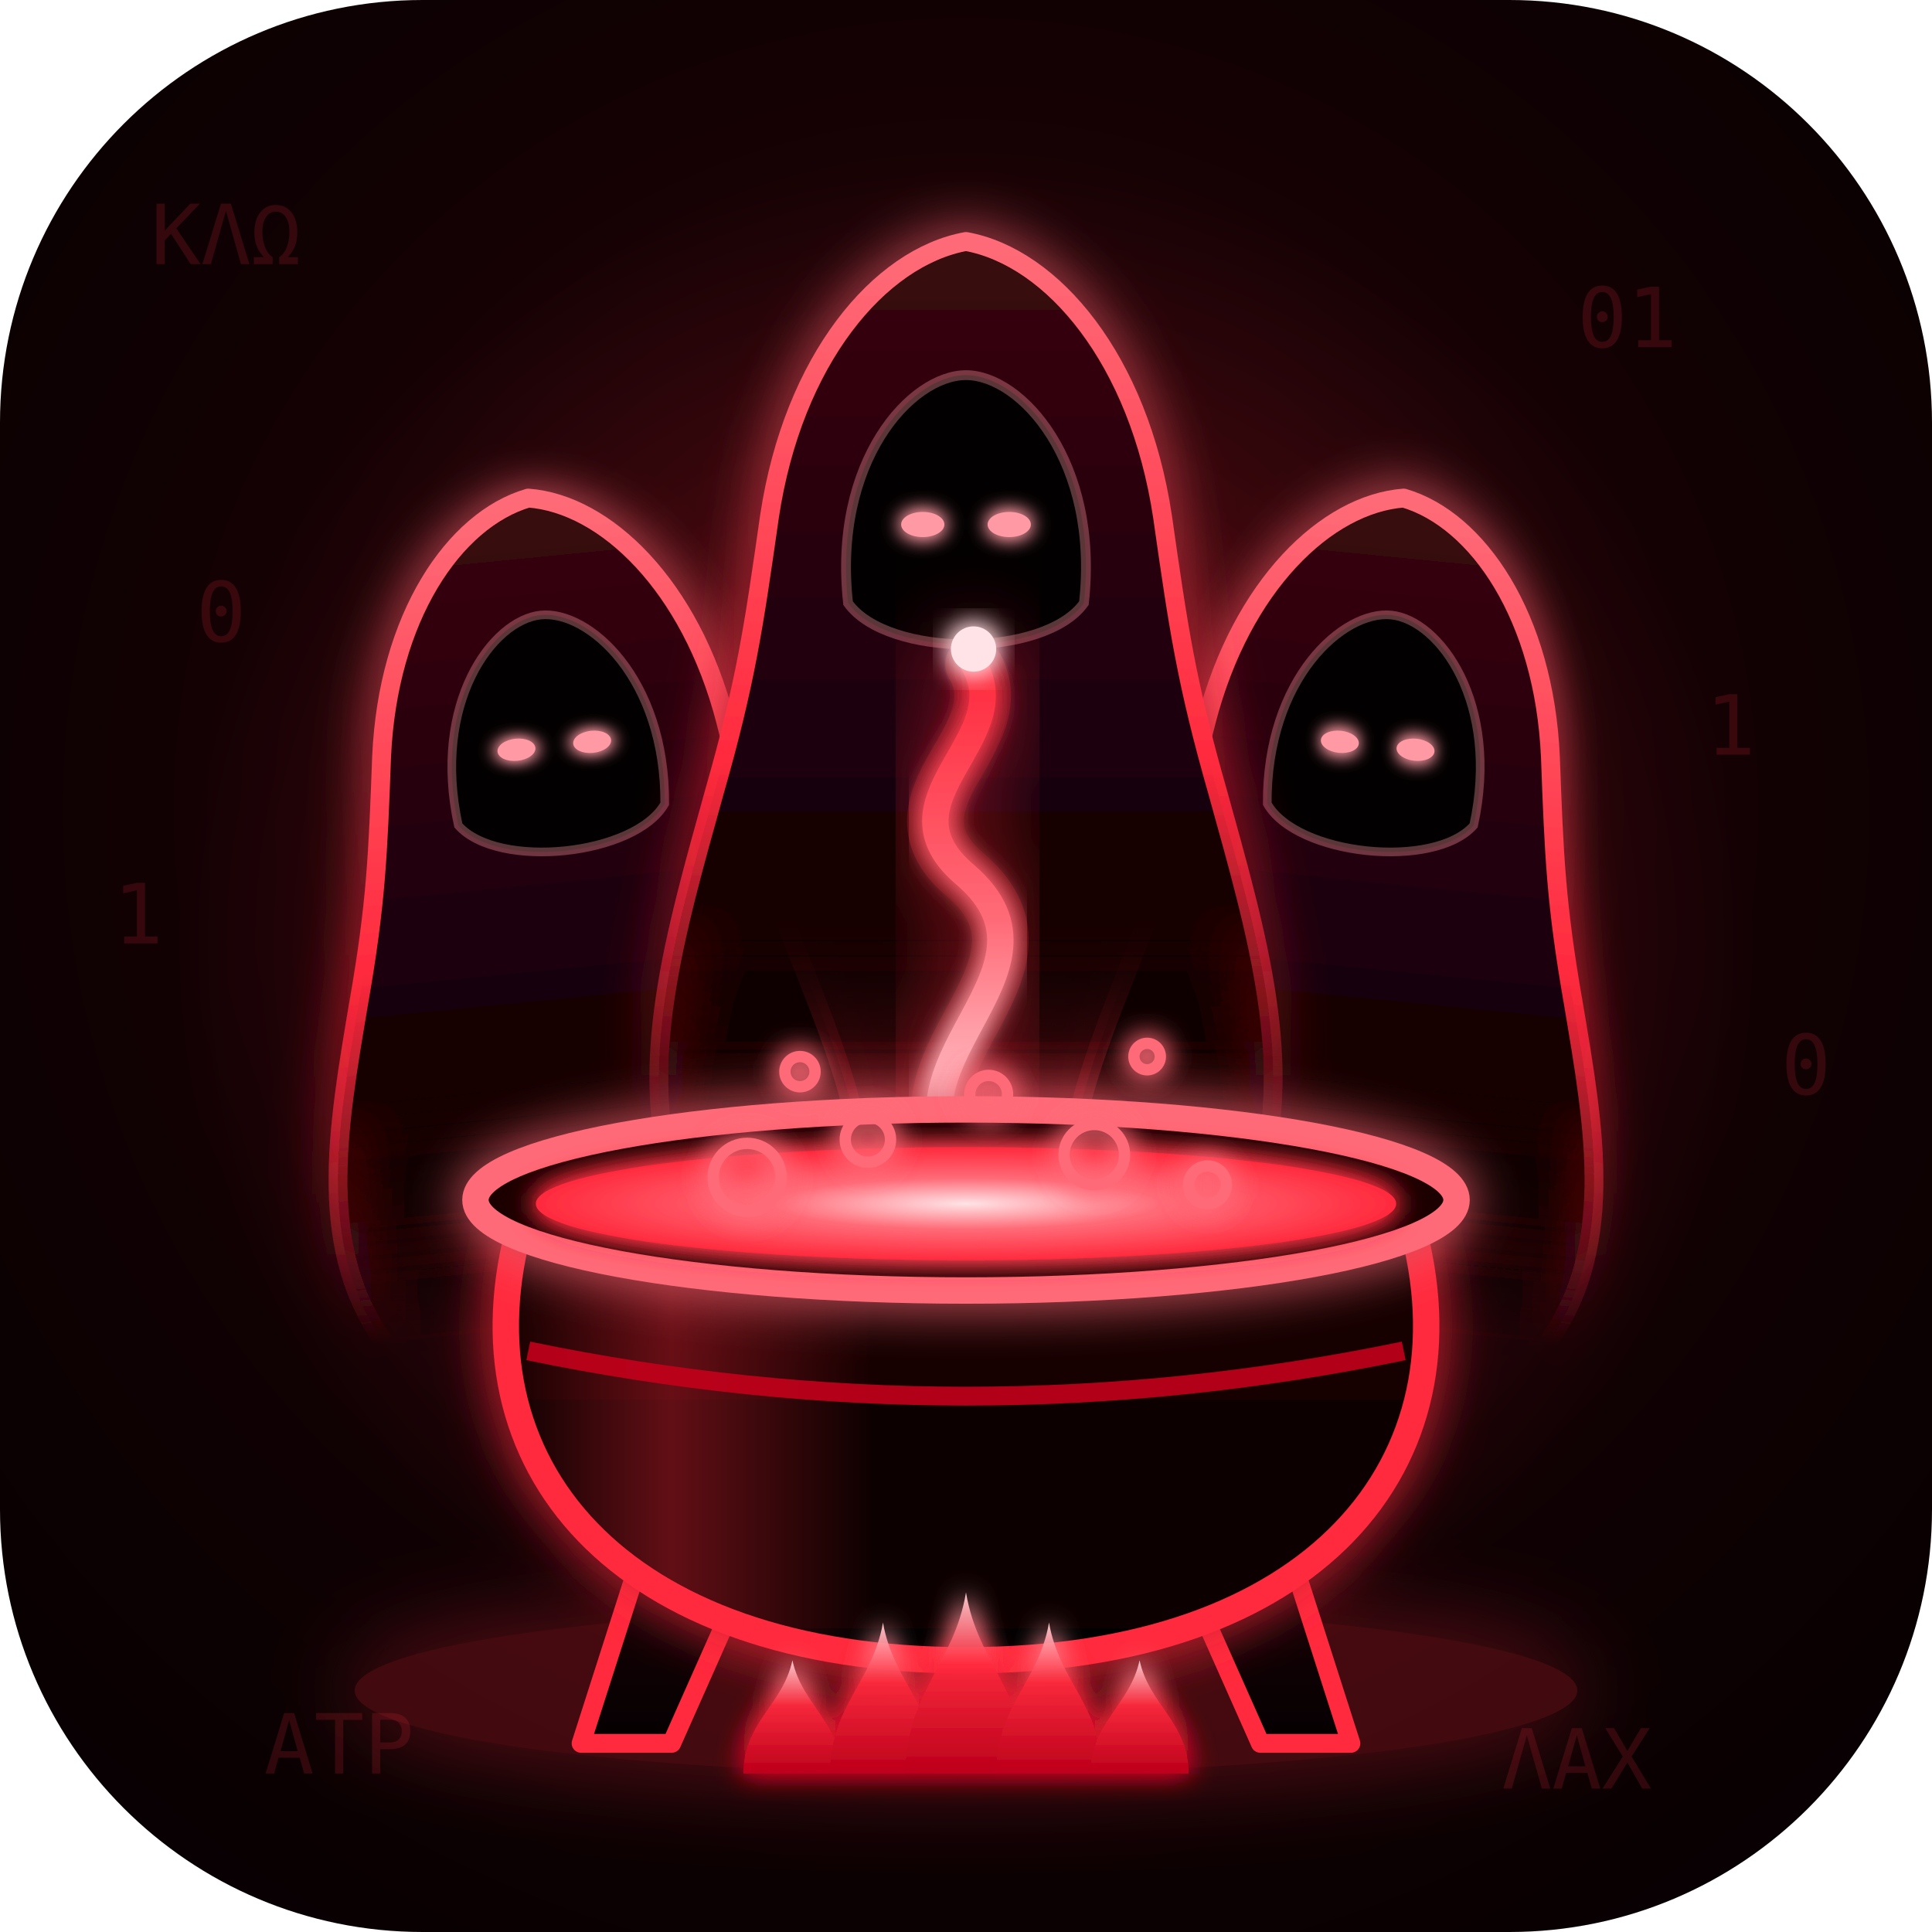
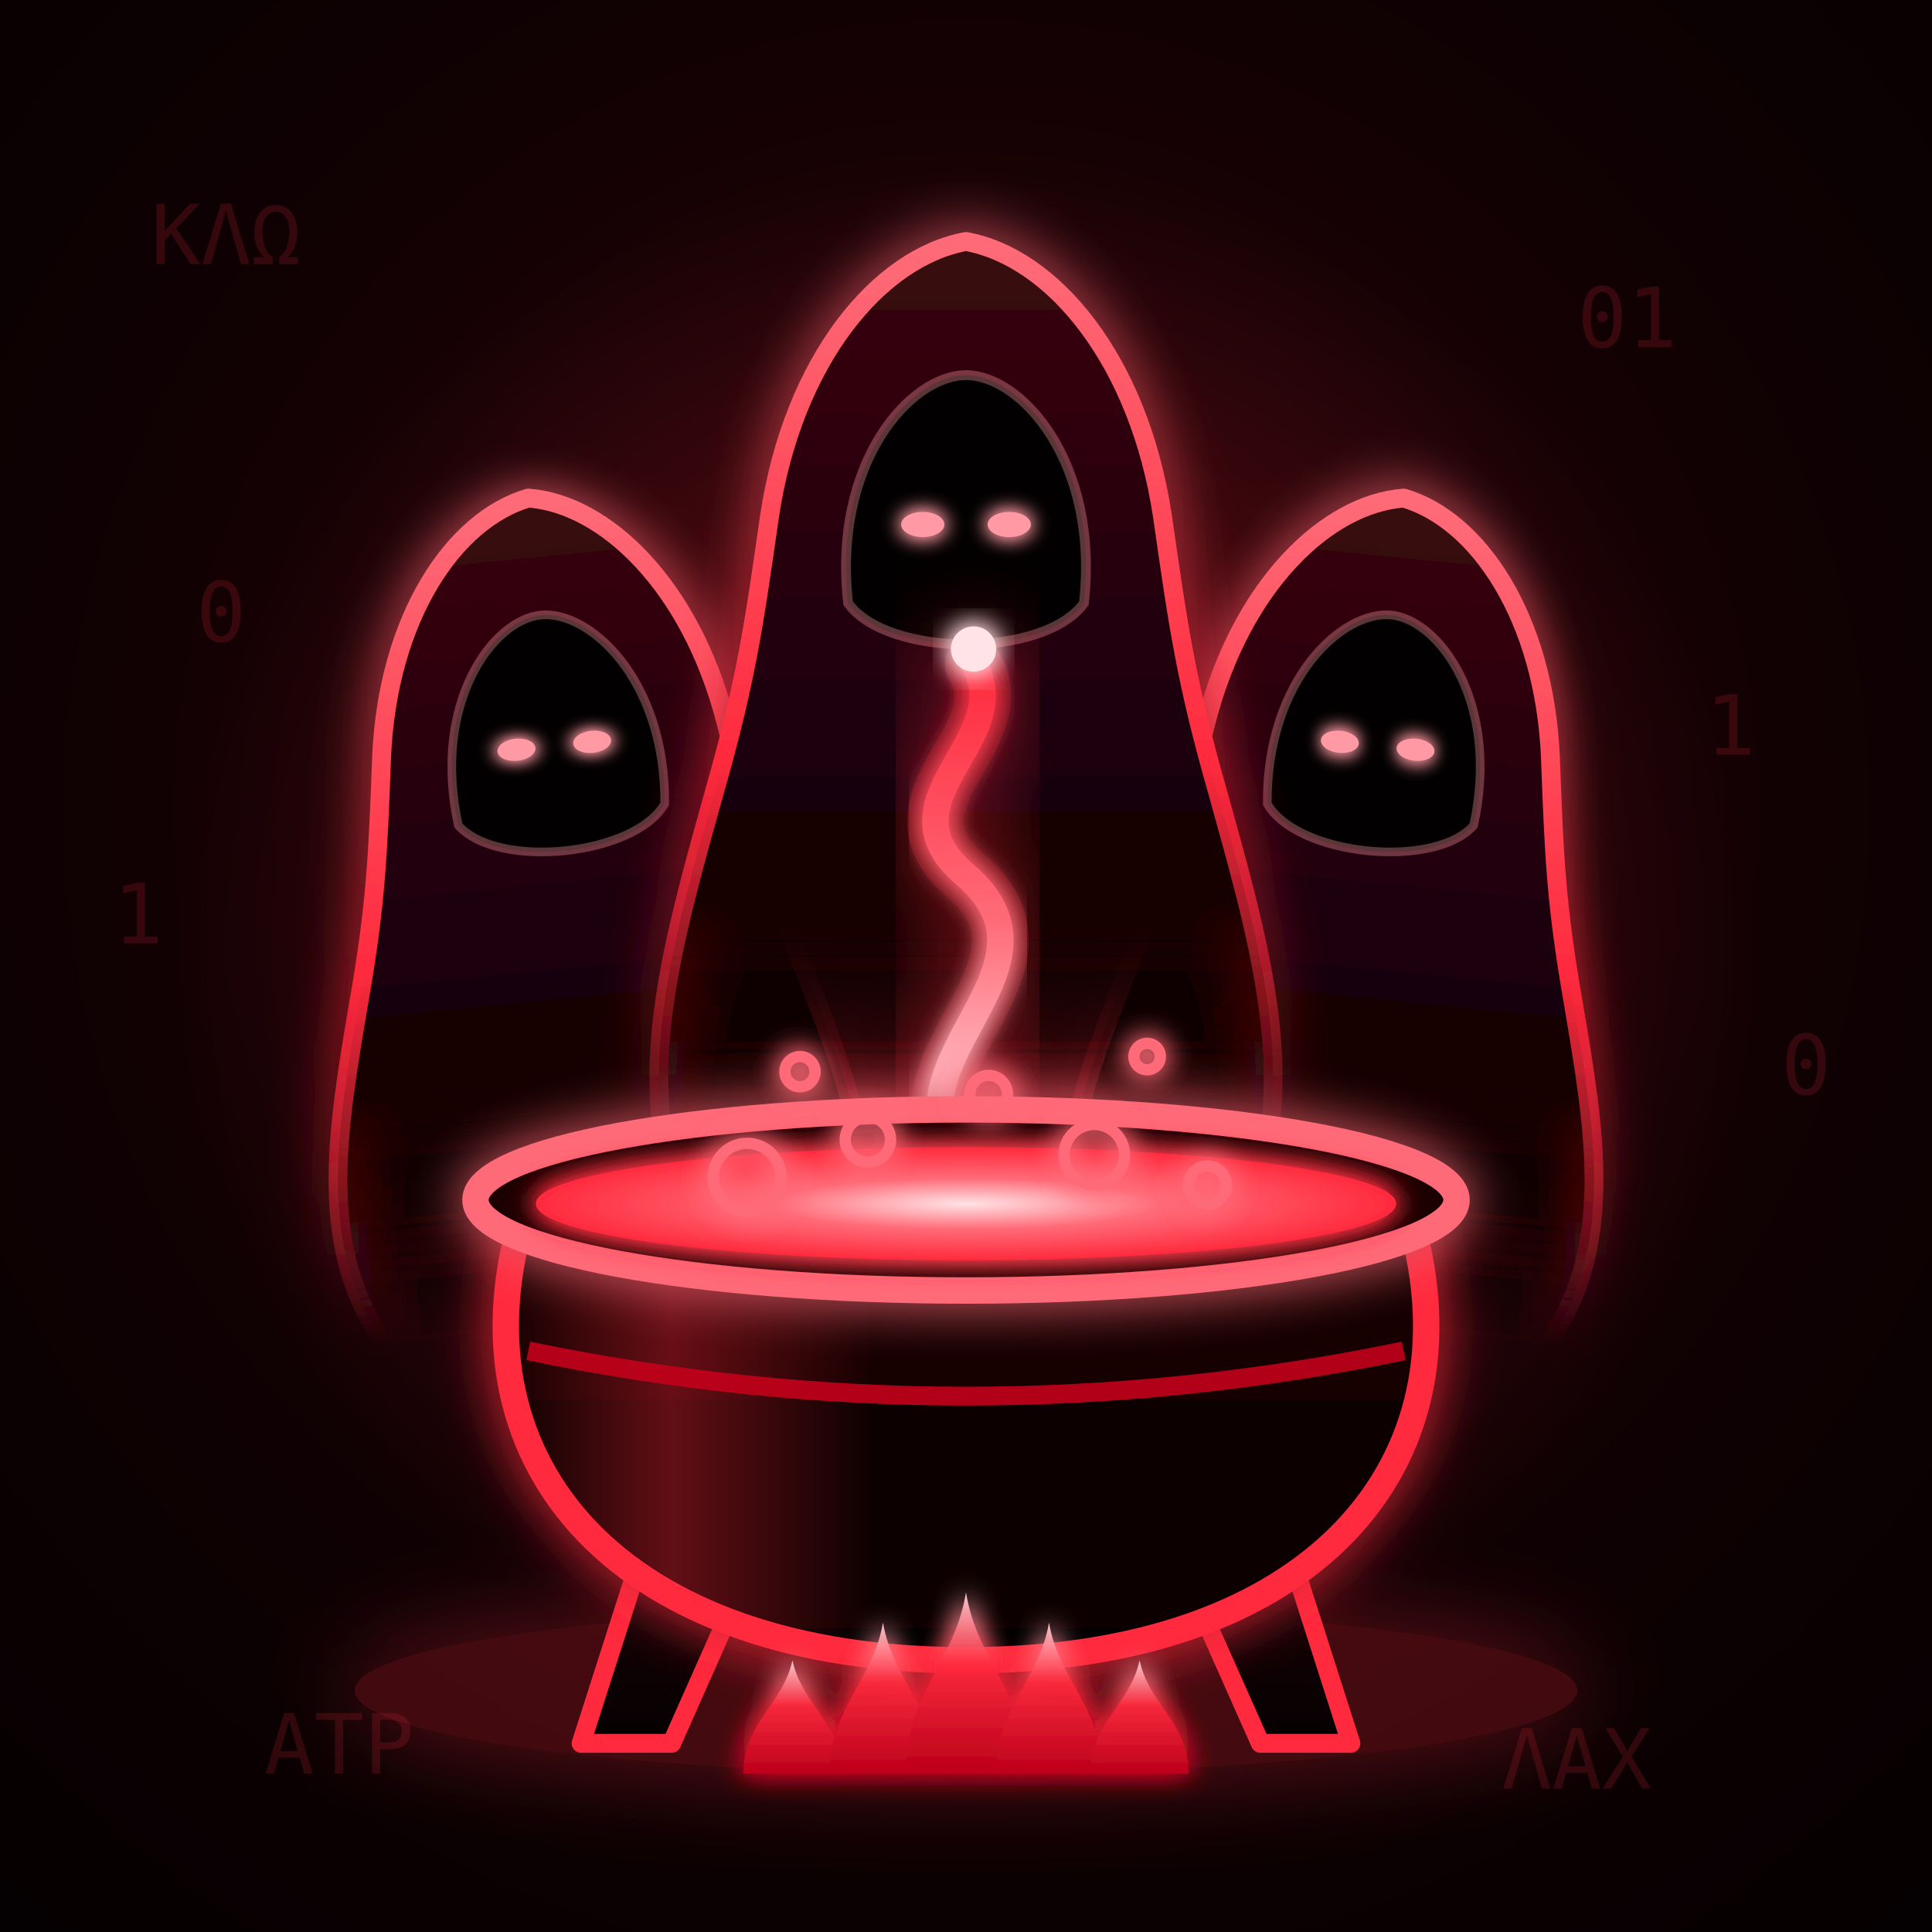
<svg xmlns="http://www.w3.org/2000/svg" viewBox="0 0 512 512" width="512" height="512">
  <defs>
    <radialGradient id="bg" cx="50%" cy="42%" r="75%">
      <stop offset="0" stop-color="#2a0308" />
      <stop offset=".6" stop-color="#100103" />
      <stop offset="1" stop-color="#050001" />
    </radialGradient>
    <radialGradient id="halo" cx="50%" cy="50%" r="50%">
      <stop offset="0" stop-color="#ff2a3d" stop-opacity=".55" />
      <stop offset=".45" stop-color="#ff2a3d" stop-opacity=".18" />
      <stop offset="1" stop-color="#ff2a3d" stop-opacity="0" />
    </radialGradient>
    <linearGradient id="cloak" x1="0" y1="0" x2="0" y2="1">
      <stop offset="0" stop-color="#3a0710" />
      <stop offset=".7" stop-color="#120205" />
      <stop offset="1" stop-color="#120205" stop-opacity="0" />
    </linearGradient>
    <linearGradient id="cloakEdge" x1="0" y1="0" x2="0" y2="1">
      <stop offset="0" stop-color="#ff6b78" />
      <stop offset=".55" stop-color="#ff2a3d" />
      <stop offset="1" stop-color="#ff2a3d" stop-opacity="0" />
    </linearGradient>
    <linearGradient id="pot" x1="0" y1="0" x2="0" y2="1">
      <stop offset="0" stop-color="#1a0306" />
      <stop offset="1" stop-color="#050001" />
    </linearGradient>
    <linearGradient id="potShine" x1="0" y1="0" x2="1" y2="0">
      <stop offset="0" stop-color="#ff2a3d" stop-opacity=".0" />
      <stop offset=".18" stop-color="#ff2a3d" stop-opacity=".35" />
      <stop offset=".4" stop-color="#ff2a3d" stop-opacity="0" />
    </linearGradient>
    <radialGradient id="brew" cx="50%" cy="50%" r="50%">
      <stop offset="0" stop-color="#ffe3e6" />
      <stop offset=".45" stop-color="#ff6b78" />
      <stop offset="1" stop-color="#ff2a3d" />
    </radialGradient>
    <linearGradient id="flame" x1="0" y1="1" x2="0" y2="0">
      <stop offset="0" stop-color="#c3001b" />
      <stop offset=".6" stop-color="#ff2a3d" />
      <stop offset="1" stop-color="#ffd0d5" />
    </linearGradient>
    <linearGradient id="threadG" x1="0" y1="1" x2="0" y2="0">
      <stop offset="0" stop-color="#ffe3e6" />
      <stop offset=".5" stop-color="#ff6b78" />
      <stop offset="1" stop-color="#ff2a3d" />
    </linearGradient>
    <filter id="glow" x="-40%" y="-40%" width="180%" height="180%">
      <feGaussianBlur stdDeviation="7" result="b" />
      <feMerge>
        <feMergeNode in="b" />
        <feMergeNode in="SourceGraphic" />
      </feMerge>
    </filter>
    <filter id="glowS" x="-40%" y="-40%" width="180%" height="180%">
      <feGaussianBlur stdDeviation="3.5" result="b" />
      <feMerge>
        <feMergeNode in="b" />
        <feMergeNode in="b" />
        <feMergeNode in="SourceGraphic" />
      </feMerge>
    </filter>
    <filter id="glowL" x="-60%" y="-60%" width="220%" height="220%">
      <feGaussianBlur stdDeviation="12" result="b" />
      <feMerge>
        <feMergeNode in="b" />
        <feMergeNode in="b" />
        <feMergeNode in="SourceGraphic" />
      </feMerge>
    </filter>
    <filter id="eyeG" x="-200%" y="-200%" width="500%" height="500%">
      <feGaussianBlur stdDeviation="2.5" result="b" />
      <feMerge>
        <feMergeNode in="b" />
        <feMergeNode in="b" />
        <feMergeNode in="SourceGraphic" />
      </feMerge>
    </filter>
  </defs>
-   <rect width="512" height="512" rx="112" fill="url(#bg)" />
+   <rect width="512" height="512" fill="url(#bg)" />
  <g opacity="0.16" fill="#ff2a3d" font-family="monospace" font-size="22">
    <text x="40" y="70">ΚΛΩ</text>
    <text x="418" y="92">01</text>
    <text x="70" y="470">ΑΤΡ</text>
    <text x="398" y="474">ΛΑΧ</text>
    <text x="30" y="250">1</text>
    <text x="472" y="290">0</text>
    <text x="452" y="200">1</text>
    <text x="52" y="170">0</text>
  </g>
  <g transform="translate(256 256) scale(1.0) translate(-256 -256)">
    <circle cx="256" cy="250" r="210" fill="url(#halo)" />
    <g transform="translate(140 132) rotate(-6) scale(0.9166667)" opacity="1">
      <path d="M0 0 C22 4 44 30 50 70 C54 98 56 112 64 140 C74 176 84 210 66 240 L-66 240 C-84 210 -74 176 -64 140 C-56 112 -54 98 -50 70 C-44 30 -22 4 0 0 Z" fill="url(#cloak)" stroke="url(#cloakEdge)" stroke-width="5.45" stroke-linejoin="round" filter="url(#glow)" />
      <path d="M-30 92 C-34 56 -14 34 0 34 C14 34 34 56 30 92 C20 106 -20 106 -30 92 Z" fill="#020000" stroke="#ff9aa4" stroke-opacity=".35" stroke-width="2.5" />
      <g filter="url(#eyeG)">
        <ellipse cx="-11" cy="72" rx="5.5" ry="3.2" fill="#ff9aa4" />
        <ellipse cx="11" cy="72" rx="5.5" ry="3.2" fill="#ff9aa4" />
      </g>
    </g>
    <g transform="translate(372 132) rotate(6) scale(0.9166667)" opacity="1">
      <path d="M0 0 C22 4 44 30 50 70 C54 98 56 112 64 140 C74 176 84 210 66 240 L-66 240 C-84 210 -74 176 -64 140 C-56 112 -54 98 -50 70 C-44 30 -22 4 0 0 Z" fill="url(#cloak)" stroke="url(#cloakEdge)" stroke-width="5.45" stroke-linejoin="round" filter="url(#glow)" />
      <path d="M-30 92 C-34 56 -14 34 0 34 C14 34 34 56 30 92 C20 106 -20 106 -30 92 Z" fill="#020000" stroke="#ff9aa4" stroke-opacity=".35" stroke-width="2.5" />
      <g filter="url(#eyeG)">
        <ellipse cx="-11" cy="72" rx="5.5" ry="3.2" fill="#ff9aa4" />
        <ellipse cx="11" cy="72" rx="5.5" ry="3.2" fill="#ff9aa4" />
      </g>
    </g>
    <g transform="translate(256 64) rotate(0) scale(1.041667)" opacity="1">
      <path d="M0 0 C22 4 44 30 50 70 C54 98 56 112 64 140 C74 176 84 210 74 240 L-74 240 C-84 210 -74 176 -64 140 C-56 112 -54 98 -50 70 C-44 30 -22 4 0 0 Z" fill="url(#cloak)" stroke="url(#cloakEdge)" stroke-width="4.80" stroke-linejoin="round" filter="url(#glow)" />
      <path d="M-30 92 C-34 56 -14 34 0 34 C14 34 34 56 30 92 C20 106 -20 106 -30 92 Z" fill="#020000" stroke="#ff9aa4" stroke-opacity=".35" stroke-width="2.5" />
      <g filter="url(#eyeG)">
        <ellipse cx="-11" cy="72" rx="5.5" ry="3.2" fill="#ff9aa4" />
        <ellipse cx="11" cy="72" rx="5.5" ry="3.2" fill="#ff9aa4" />
      </g>
    </g>
    <path d="M256 312 C230 282 286 258 256 232 C232 212 270 196 258 176" fill="none" stroke="#ff2a3d" stroke-width="15" stroke-linecap="round" opacity=".35" filter="url(#glowL)" />
    <path d="M256 312 C230 282 286 258 256 232 C232 212 270 196 258 176" fill="none" stroke="url(#threadG)" stroke-width="7" stroke-linecap="round" filter="url(#glowS)" />
    <circle cx="258" cy="172" r="6" fill="#ffe3e6" filter="url(#glowS)" />
    <ellipse cx="256" cy="448" rx="162" ry="22" fill="#ff2a3d" opacity=".22" filter="url(#glowL)" />
    <g fill="url(#pot)" stroke="#ff2a3d" stroke-width="5" stroke-linejoin="round">
      <path d="M170 412 L154 462 L178 462 L194 426 Z" />
      <path d="M342 412 L358 462 L334 462 L318 426 Z" />
    </g>
    <path d="M138 324 C120 388 164 440 256 440 C348 440 392 388 374 324 Z" fill="url(#pot)" stroke="#ff2a3d" stroke-width="7" stroke-linejoin="round" filter="url(#glow)" />
    <path d="M138 324 C120 388 164 440 256 440 C348 440 392 388 374 324 Z" fill="url(#potShine)" />
    <g filter="url(#glowS)" opacity=".95">
      <path d="M197 470 C197 456.5 207.4 452.0 210 440 C212.6 452.0 223 456.5 223 470 Z" fill="url(#flame)" />
      <path d="M220 470 C220 452.0 231.2 446.0 234 430 C236.8 446.0 248 452.0 248 470 Z" fill="url(#flame)" />
      <path d="M240 470 C240 448.4 252.8 441.2 256 422 C259.2 441.2 272 448.4 272 470 Z" fill="url(#flame)" />
      <path d="M264 470 C264 452.0 275.2 446.0 278 430 C280.8 446.0 292 452.0 292 470 Z" fill="url(#flame)" />
      <path d="M289 470 C289 456.5 299.4 452.0 302 440 C304.6 452.0 315 456.5 315 470 Z" fill="url(#flame)" />
    </g>
    <path d="M140 358 Q256 382 372 358" fill="none" stroke="#c3001b" stroke-width="5" opacity=".9" />
    <ellipse cx="256" cy="318" rx="130" ry="24" fill="#1a0306" stroke="#ff6b78" stroke-width="7" filter="url(#glow)" />
    <ellipse cx="256" cy="319" rx="114" ry="15" fill="url(#brew)" filter="url(#glowS)" />
    <g filter="url(#glowS)">
      <circle cx="198" cy="312" r="9" fill="none" stroke="#ff6b78" stroke-width="3" />
      <circle cx="230" cy="302" r="6" fill="none" stroke="#ff6b78" stroke-width="3" />
      <circle cx="290" cy="306" r="8" fill="none" stroke="#ff6b78" stroke-width="3" />
      <circle cx="320" cy="314" r="5" fill="none" stroke="#ff6b78" stroke-width="3" />
      <circle cx="262" cy="290" r="5" fill="none" stroke="#ff6b78" stroke-width="3" />
      <circle cx="212" cy="284" r="4" fill="none" stroke="#ff6b78" stroke-width="3" />
      <circle cx="304" cy="280" r="3.5" fill="none" stroke="#ff6b78" stroke-width="3" />
    </g>
  </g>
</svg>
